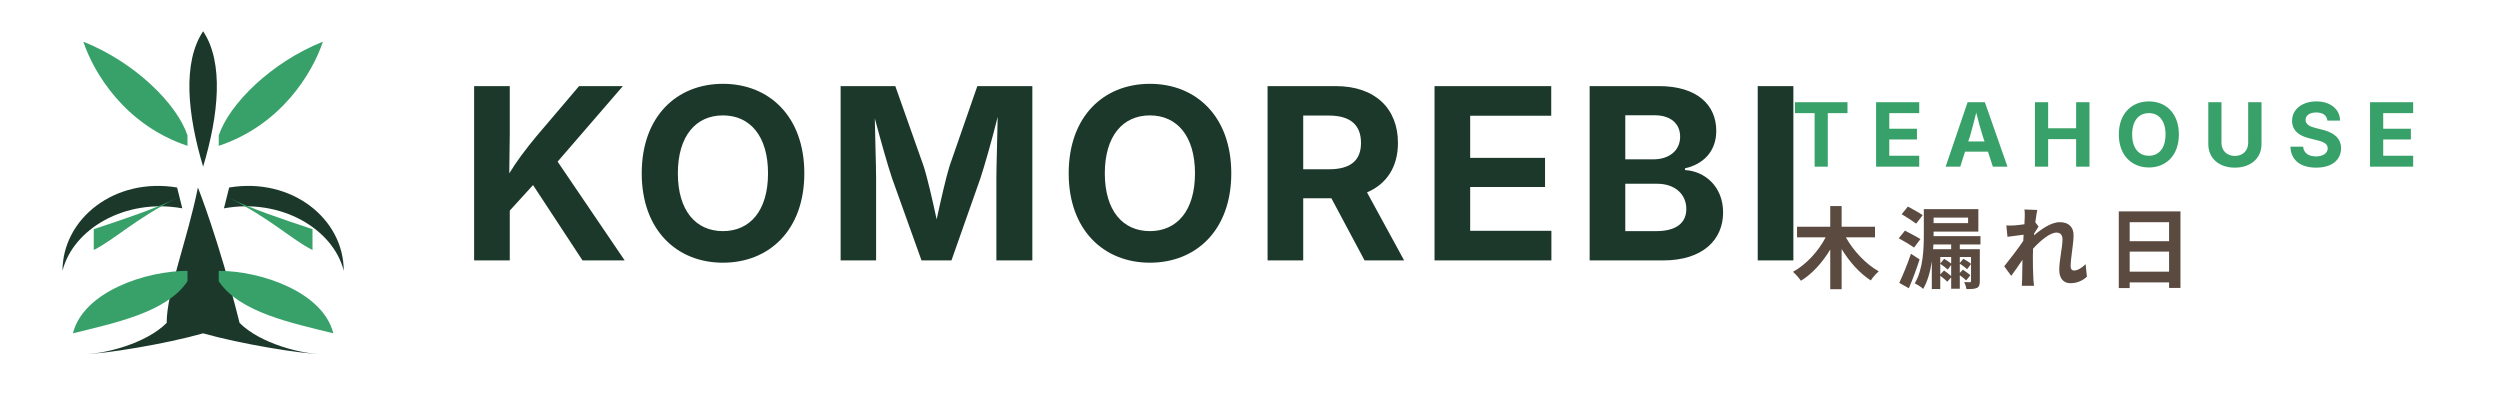
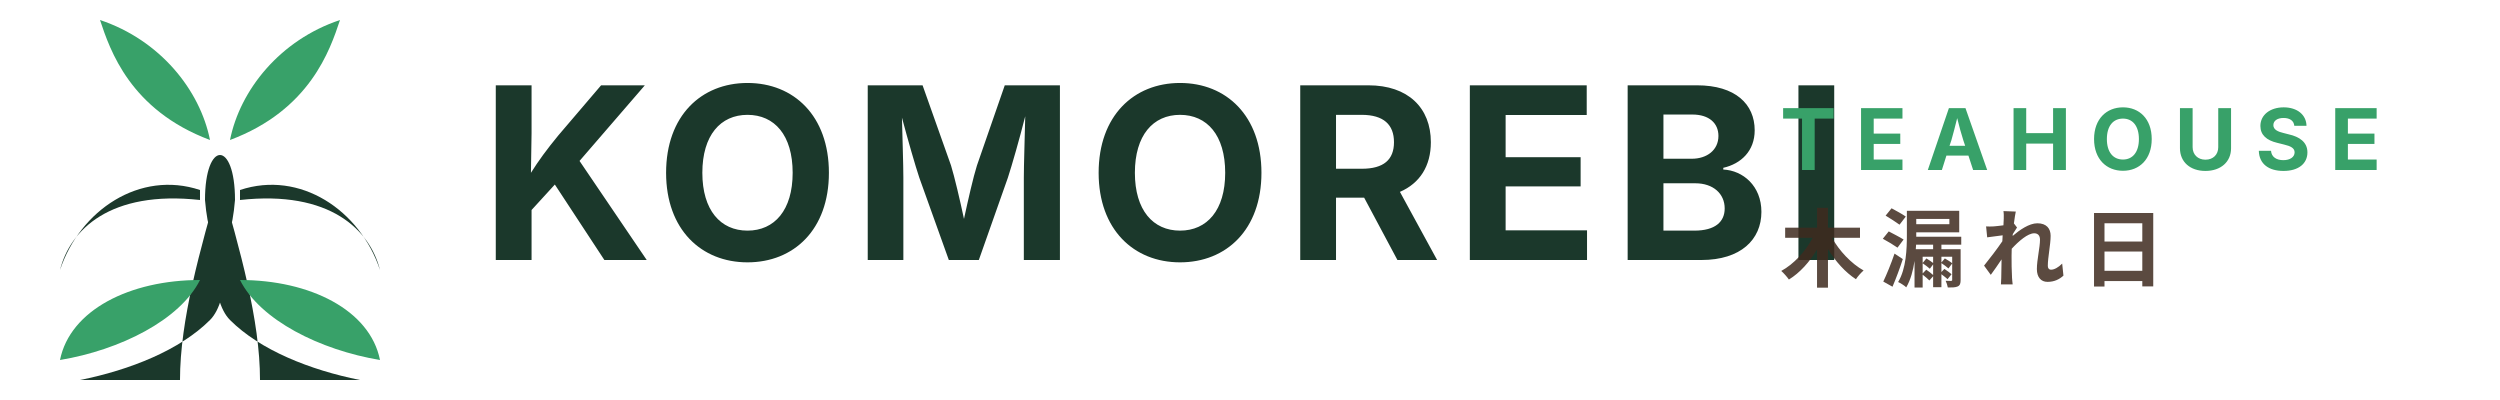
- <svg xmlns="http://www.w3.org/2000/svg" width="240" height="38" viewBox="0 0 240 38" fill="none">
-   <g transform="translate(4, 3)">
-     <path d="M12 28 C12 25 14 20 15 15 C15 15 17 20 19 28 C21 30 25 31 27 31 C25 31 19 30 15.5 29 C12 30 6 31 4 31 C6 31 10 30 12 28 Z" fill="#1B382B" />
-     <path d="M14 23 C10 23 4 25 3 29 C7 28 12 27 14 24 Z" fill="#38A169" />
-     <path d="M17 23 C21 23 27 25 28 29 C24 28 19 27 17 24 Z" fill="#38A169" />
-     <path d="M13.5 17 C8 16 3 19 2 23 C2 18 7 14 13 15 Z" fill="#1B382B" />
-     <path d="M5 19 C8 18 11 17 13 16 C9 18 7 20 5 21 Z" fill="#38A169" />
-     <path d="M17.5 17 C23 16 28 19 29 23 C29 18 24 14 18 15 Z" fill="#1B382B" />
-     <path d="M26 19 C23 18 20 17 18 16 C22 18 24 20 26 21 Z" fill="#38A169" />
-     <path d="M14 11 C8 9 5 4 4 1 C9 3 13 7 14 10 Z" fill="#38A169" />
-     <path d="M15.5 13 C14 8 13.5 3 15.5 0 C17.5 3 17 8 15.5 13 Z" fill="#1B382B" />
-     <path d="M17 11 C23 9 26 4 27 1 C22 3 18 7 17 10 Z" fill="#38A169" />
+ <svg xmlns="http://www.w3.org/2000/svg" width="250" height="40" viewBox="0 0 250 40" fill="none">
+   <g transform="translate(4, 2)" id="six-leaf-tree-mark">
+     <path d="M 14 36 C 14 30 16 23 18 16 C 20 23 22 30 22 36 C 26 36 30 36 32 36 C 27 35 22 33 19 30 C 17 28 17 22 18 16 C 19 22 19 28 17 30 C 14 33 9 35 4 36 C 6 36 10 36 14 36 Z" fill="#1B382B" />
+     <path d="M 16.5 18 C 16.5 12 19.5 12 19.5 18 C 19 24 17 24 16.5 18 Z" fill="#1B382B" />
+     <path d="M 16 26 C 9 26 3 29 2 34 C 8 33 14 30 16 26 Z" fill="#38A169" />
+     <path d="M 20 26 C 27 26 33 29 34 34 C 28 33 22 30 20 26 Z" fill="#38A169" />
+     <path d="M 16 18 C 7 17 3 21 2 25 C 4 19 10 15 16 17 Z" fill="#1B382B" />
+     <path d="M 20 18 C 29 17 33 21 34 25 C 32 19 26 15 20 17 Z" fill="#1B382B" />
+     <path d="M 17 12 C 9 9 7 3 6 0 C 12 2 16 7 17 12 Z" fill="#38A169" />
+     <path d="M 19 12 C 27 9 29 3 30 0 C 24 2 20 7 19 12 Z" fill="#38A169" />
  </g>
-   <text x="44" y="25" font-family="'Funky Bird', 'Boldonse', -apple-system, sans-serif" font-size="23" font-weight="700" letter-spacing="0.04em" fill="#1B382B">KOMOREBI</text>
-   <text x="172" y="16" font-family="'Manrope', -apple-system, sans-serif" font-size="8.5" font-weight="700" letter-spacing="0.22em" fill="#38A169">TEAHOUSE</text>
-   <text x="172" y="27" font-family="-apple-system, 'Noto Sans JP', sans-serif" font-size="8.5" font-weight="600" letter-spacing="0.18em" fill="#3E2A1E" opacity="0.85">木漏れ日</text>
+   <text x="48" y="26" font-family="'Funky Bird', 'Boldonse', -apple-system, sans-serif" font-size="24" font-weight="700" letter-spacing="0.05em" fill="#1B382B">KOMOREBI</text>
+   <text x="178" y="17" font-family="'Manrope', -apple-system, sans-serif" font-size="8.5" font-weight="700" letter-spacing="0.22em" fill="#38A169">TEAHOUSE</text>
+   <text x="178" y="28" font-family="-apple-system, 'Noto Sans JP', sans-serif" font-size="8.5" font-weight="600" letter-spacing="0.18em" fill="#3E2A1E" opacity="0.85">木漏れ日</text>
</svg>
